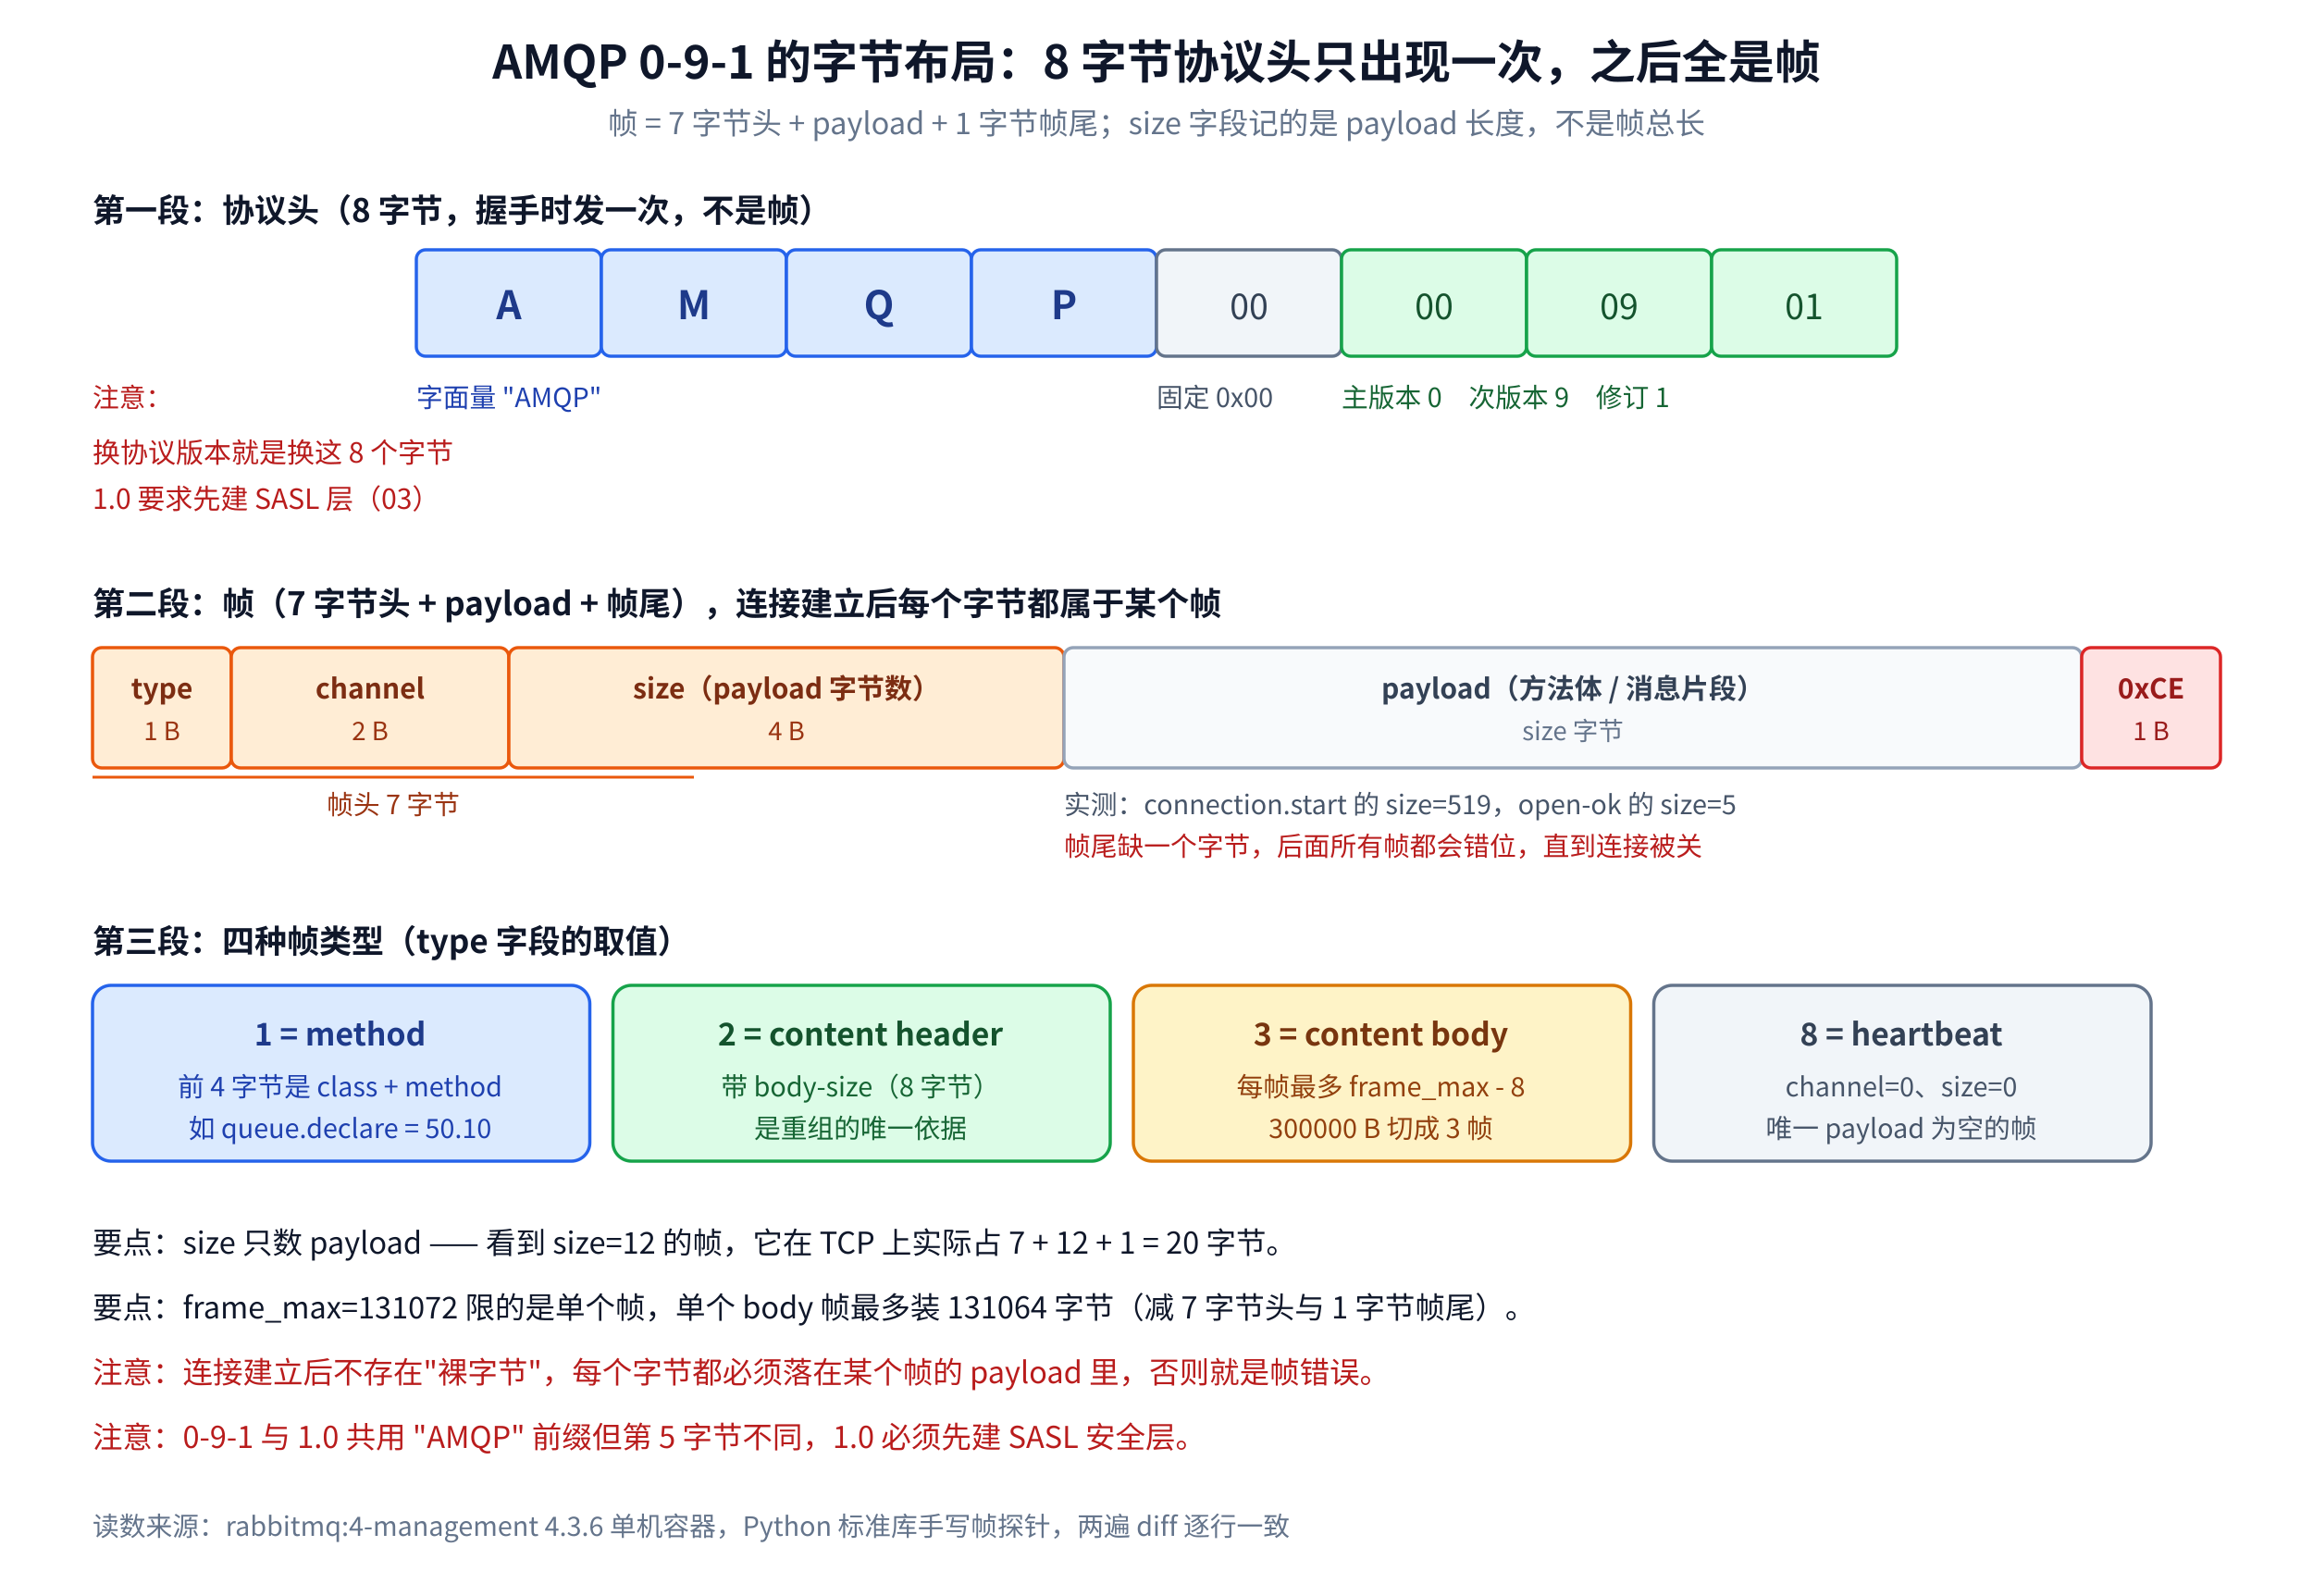
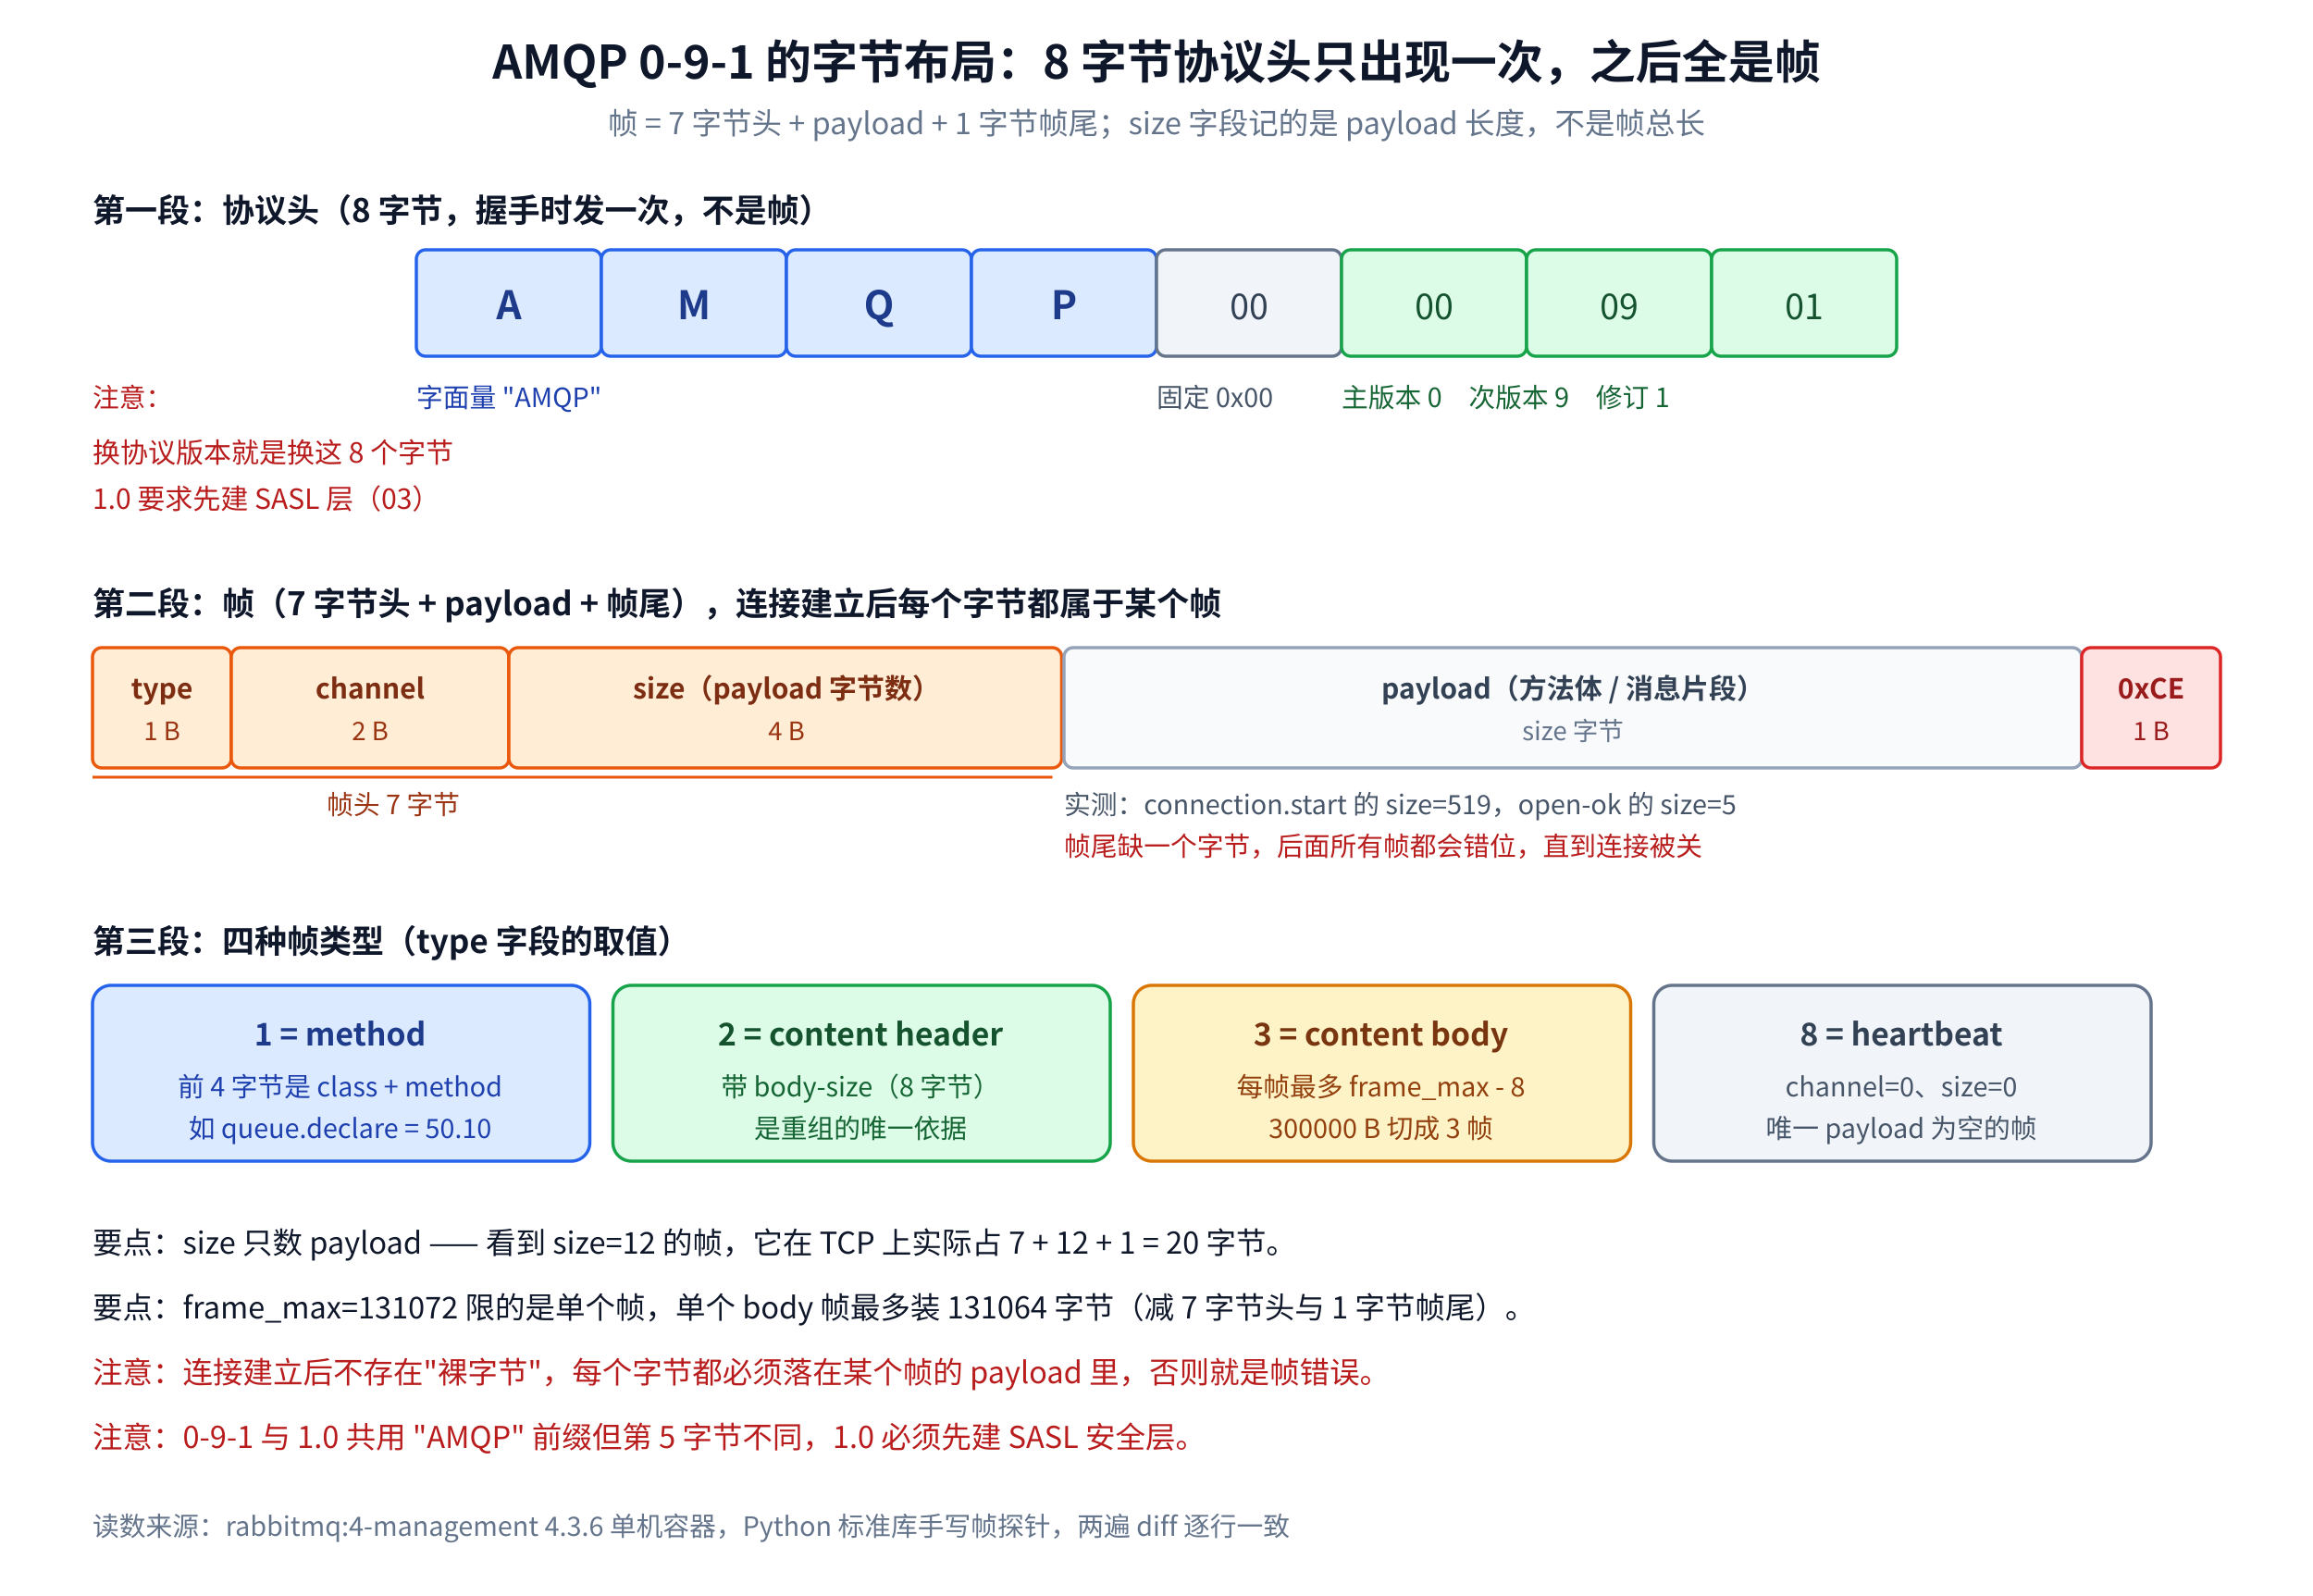
<svg xmlns="http://www.w3.org/2000/svg" viewBox="0 0 1000 690" width="1000" height="690" font-family="Microsoft YaHei, PingFang SC, Noto Sans CJK SC, sans-serif">
  <rect x="0" y="0" width="1000" height="690" fill="#ffffff" />
  <text x="500" y="34" text-anchor="middle" font-size="20" font-weight="bold" fill="#0f172a">AMQP 0-9-1 的字节布局：8 字节协议头只出现一次，之后全是帧</text>
  <text x="500" y="58" text-anchor="middle" font-size="13" fill="#64748B">帧 = 7 字节头 + payload + 1 字节帧尾；size 字段记的是 payload 长度，不是帧总长</text>
  <text x="40" y="96" font-size="14" font-weight="bold" fill="#0f172a">第一段：协议头（8 字节，握手时发一次，不是帧）</text>
  <rect x="180" y="108" width="80" height="46" rx="4" fill="#dbeafe" stroke="#2563eb" stroke-width="1.4" />
  <text x="220" y="138" font-size="17" fill="#1e3a8a" text-anchor="middle" font-weight="bold">A</text>
  <rect x="260" y="108" width="80" height="46" rx="4" fill="#dbeafe" stroke="#2563eb" stroke-width="1.4" />
  <text x="300" y="138" font-size="17" fill="#1e3a8a" text-anchor="middle" font-weight="bold">M</text>
  <rect x="340" y="108" width="80" height="46" rx="4" fill="#dbeafe" stroke="#2563eb" stroke-width="1.4" />
  <text x="380" y="138" font-size="17" fill="#1e3a8a" text-anchor="middle" font-weight="bold">Q</text>
  <rect x="420" y="108" width="80" height="46" rx="4" fill="#dbeafe" stroke="#2563eb" stroke-width="1.4" />
  <text x="460" y="138" font-size="17" fill="#1e3a8a" text-anchor="middle" font-weight="bold">P</text>
  <rect x="500" y="108" width="80" height="46" rx="4" fill="#f1f5f9" stroke="#64748b" stroke-width="1.4" />
  <text x="540" y="138" font-size="15" fill="#334155" text-anchor="middle">00</text>
  <rect x="580" y="108" width="80" height="46" rx="4" fill="#dcfce7" stroke="#16a34a" stroke-width="1.4" />
  <text x="620" y="138" font-size="15" fill="#14532d" text-anchor="middle">00</text>
  <rect x="660" y="108" width="80" height="46" rx="4" fill="#dcfce7" stroke="#16a34a" stroke-width="1.4" />
  <text x="700" y="138" font-size="15" fill="#14532d" text-anchor="middle">09</text>
  <rect x="740" y="108" width="80" height="46" rx="4" fill="#dcfce7" stroke="#16a34a" stroke-width="1.4" />
  <text x="780" y="138" font-size="15" fill="#14532d" text-anchor="middle">01</text>
  <text x="180" y="176" font-size="11.5" fill="#1e40af" text-anchor="start">字面量 "AMQP"</text>
  <text x="500" y="176" font-size="11.5" fill="#475569" text-anchor="start">固定 0x00</text>
  <text x="580" y="176" font-size="11.5" fill="#166534" text-anchor="start">主版本 0　次版本 9　修订 1</text>
  <text x="40" y="176" font-size="11.5" fill="#b91c1c" text-anchor="start">注意：</text>
  <text x="40" y="200" font-size="12" fill="#b91c1c" text-anchor="start">换协议版本就是换这 8 个字节</text>
  <text x="40" y="220" font-size="12" fill="#b91c1c" text-anchor="start">1.0 要求先建 SASL 层（03）</text>
  <text x="40" y="266" font-size="14" font-weight="bold" fill="#0f172a">第二段：帧（7 字节头 + payload + 帧尾），连接建立后每个字节都属于某个帧</text>
  <rect x="40" y="280" width="60" height="52" rx="4" fill="#ffedd5" stroke="#ea580c" stroke-width="1.4" />
  <text x="70" y="302" font-size="12" fill="#7c2d12" text-anchor="middle" font-weight="bold">type</text>
  <text x="70" y="320" font-size="11" fill="#9a3412" text-anchor="middle">1 B</text>
  <rect x="100" y="280" width="120" height="52" rx="4" fill="#ffedd5" stroke="#ea580c" stroke-width="1.4" />
  <text x="160" y="302" font-size="12" fill="#7c2d12" text-anchor="middle" font-weight="bold">channel</text>
  <text x="160" y="320" font-size="11" fill="#9a3412" text-anchor="middle">2 B</text>
-   <rect x="220" y="280" width="240" height="52" rx="4" fill="#ffedd5" stroke="#ea580c" stroke-width="1.4" />
+   <rect x="220" y="280" width="239" height="52" rx="4" fill="#ffedd5" stroke="#ea580c" stroke-width="1.4" />
  <text x="340" y="302" font-size="12" fill="#7c2d12" text-anchor="middle" font-weight="bold">size（payload 字节数）</text>
  <text x="340" y="320" font-size="11" fill="#9a3412" text-anchor="middle">4 B</text>
  <rect x="460" y="280" width="440" height="52" rx="4" fill="#f8fafc" stroke="#94a3b8" stroke-width="1.4" />
  <text x="680" y="302" font-size="12" fill="#334155" text-anchor="middle" font-weight="bold">payload（方法体 / 消息片段）</text>
  <text x="680" y="320" font-size="11" fill="#64748B" text-anchor="middle">size 字节</text>
  <rect x="900" y="280" width="60" height="52" rx="4" fill="#fee2e2" stroke="#dc2626" stroke-width="1.4" />
  <text x="930" y="302" font-size="12" fill="#991b1b" text-anchor="middle" font-weight="bold">0xCE</text>
  <text x="930" y="320" font-size="11" fill="#991b1b" text-anchor="middle">1 B</text>
-   <line x1="40" y1="336" x2="300" y2="336" stroke="#ea580c" stroke-width="1.2" />
+   <line x1="40" y1="336" x2="455" y2="336" stroke="#ea580c" stroke-width="1.2" />
  <text x="170" y="352" font-size="11.5" fill="#9a3412" text-anchor="middle">帧头 7 字节</text>
  <text x="460" y="352" font-size="11.5" fill="#475569" text-anchor="start">实测：connection.start 的 size=519，open-ok 的 size=5</text>
  <text x="460" y="370" font-size="11.5" fill="#b91c1c" text-anchor="start">帧尾缺一个字节，后面所有帧都会错位，直到连接被关</text>
  <text x="40" y="412" font-size="14" font-weight="bold" fill="#0f172a">第三段：四种帧类型（type 字段的取值）</text>
  <rect x="40" y="426" width="215" height="76" rx="8" fill="#dbeafe" stroke="#2563eb" stroke-width="1.4" />
  <text x="147" y="452" font-size="13.5" fill="#1e3a8a" text-anchor="middle" font-weight="bold">1 = method</text>
  <text x="147" y="474" font-size="11.5" fill="#1e40af" text-anchor="middle">前 4 字节是 class + method</text>
  <text x="147" y="492" font-size="11.5" fill="#1e40af" text-anchor="middle">如 queue.declare = 50.10</text>
  <rect x="265" y="426" width="215" height="76" rx="8" fill="#dcfce7" stroke="#16a34a" stroke-width="1.4" />
  <text x="372" y="452" font-size="13.5" fill="#14532d" text-anchor="middle" font-weight="bold">2 = content header</text>
  <text x="372" y="474" font-size="11.5" fill="#166534" text-anchor="middle">带 body-size（8 字节）</text>
  <text x="372" y="492" font-size="11.5" fill="#166534" text-anchor="middle">是重组的唯一依据</text>
  <rect x="490" y="426" width="215" height="76" rx="8" fill="#fef3c7" stroke="#d97706" stroke-width="1.4" />
  <text x="597" y="452" font-size="13.5" fill="#78350f" text-anchor="middle" font-weight="bold">3 = content body</text>
  <text x="597" y="474" font-size="11.5" fill="#92400e" text-anchor="middle">每帧最多 frame_max - 8</text>
  <text x="597" y="492" font-size="11.5" fill="#92400e" text-anchor="middle">300000 B 切成 3 帧</text>
  <rect x="715" y="426" width="215" height="76" rx="8" fill="#f1f5f9" stroke="#64748b" stroke-width="1.4" />
  <text x="822" y="452" font-size="13.5" fill="#334155" text-anchor="middle" font-weight="bold">8 = heartbeat</text>
  <text x="822" y="474" font-size="11.5" fill="#475569" text-anchor="middle">channel=0、size=0</text>
  <text x="822" y="492" font-size="11.5" fill="#475569" text-anchor="middle">唯一 payload 为空的帧</text>
  <text x="40" y="542" font-size="13" fill="#0f172a" text-anchor="start">要点：size 只数 payload —— 看到 size=12 的帧，它在 TCP 上实际占 7 + 12 + 1 = 20 字节。</text>
  <text x="40" y="570" font-size="13" fill="#0f172a" text-anchor="start">要点：frame_max=131072 限的是单个帧，单个 body 帧最多装 131064 字节（减 7 字节头与 1 字节帧尾）。</text>
  <text x="40" y="598" font-size="13" fill="#b91c1c" text-anchor="start">注意：连接建立后不存在"裸字节"，每个字节都必须落在某个帧的 payload 里，否则就是帧错误。</text>
  <text x="40" y="626" font-size="13" fill="#b91c1c" text-anchor="start">注意：0-9-1 与 1.0 共用 "AMQP" 前缀但第 5 字节不同，1.0 必须先建 SASL 安全层。</text>
  <text x="40" y="664" font-size="11.5" fill="#64748B" text-anchor="start">读数来源：rabbitmq:4-management 4.3.6 单机容器，Python 标准库手写帧探针，两遍 diff 逐行一致</text>
</svg>
